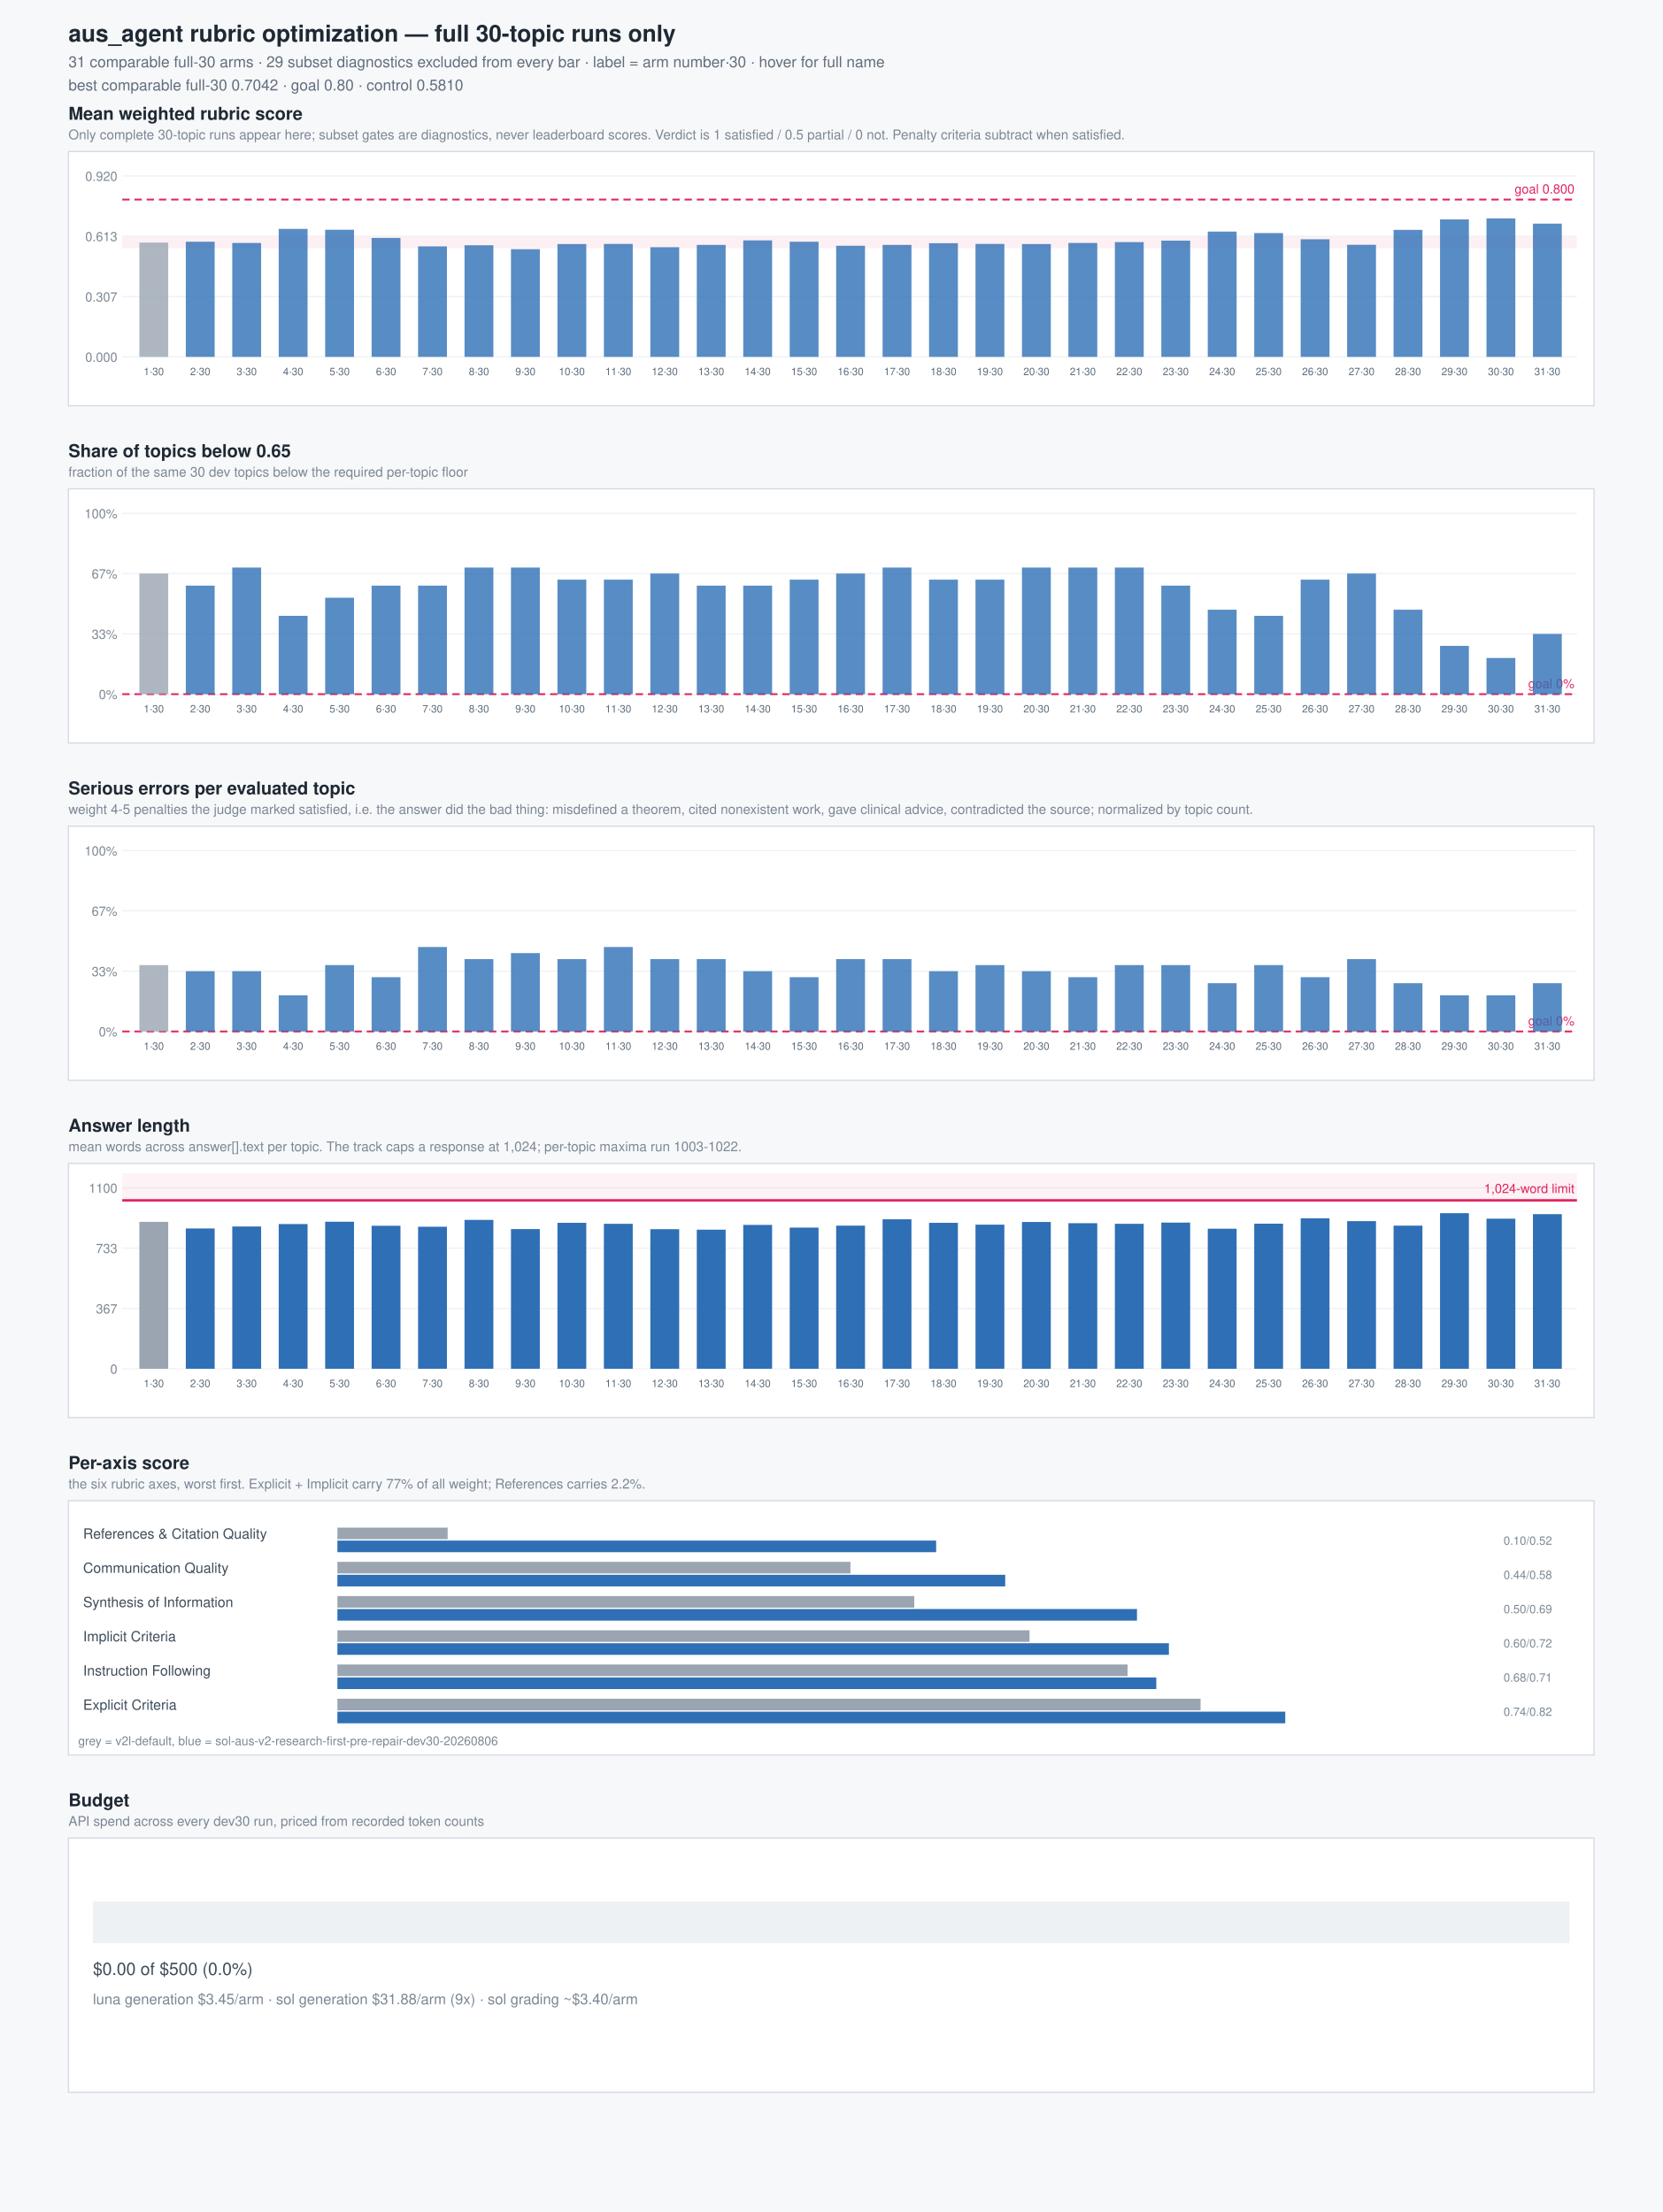
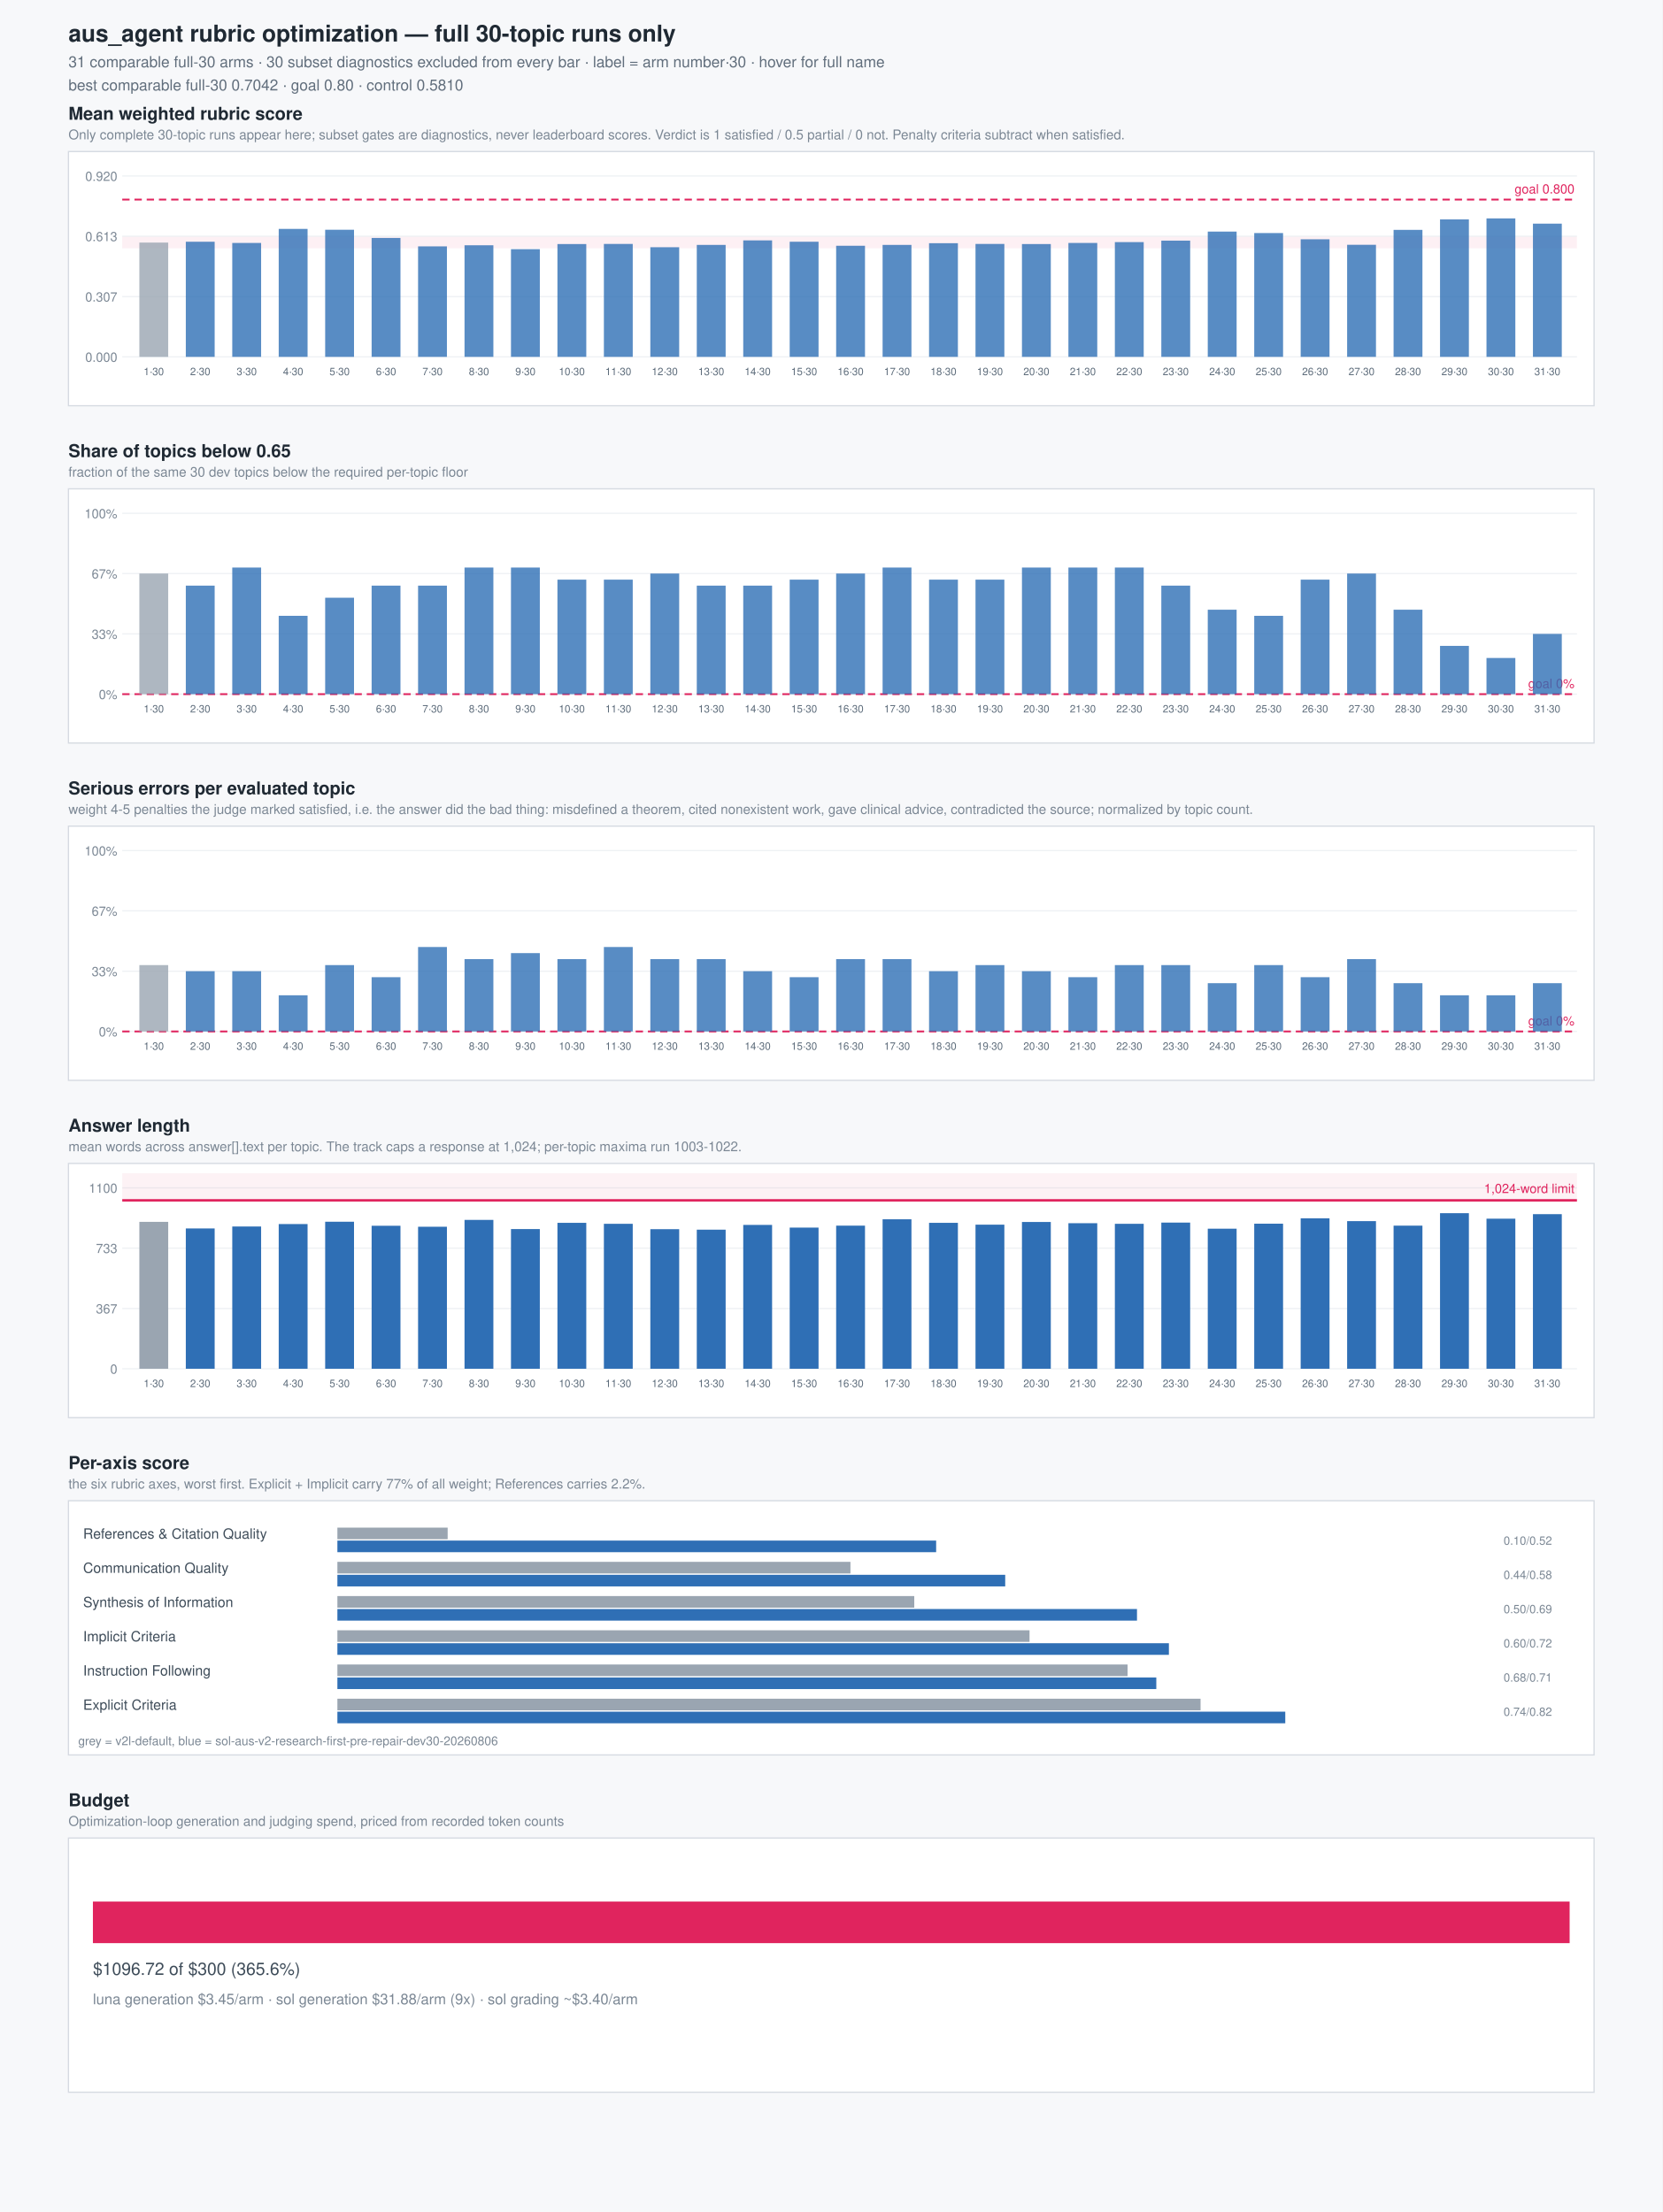
<svg xmlns="http://www.w3.org/2000/svg" width="1360" height="1810" viewBox="0 0 1360 1810" font-family="-apple-system,Segoe UI,Helvetica,Arial,sans-serif">
  <rect width="1360" height="1810" fill="#f7f8fa" />
  <text x="56" y="34" font-size="19" font-weight="700" fill="#1f2933">aus_agent rubric optimization — full 30-topic runs only</text>
-   <text x="56" y="55" font-size="12.5" fill="#616e7c">31 comparable full-30 arms · 29 subset diagnostics excluded from every bar · label = arm number·30 · hover for full name</text>
+   <text x="56" y="55" font-size="12.5" fill="#616e7c">31 comparable full-30 arms · 30 subset diagnostics excluded from every bar · label = arm number·30 · hover for full name</text>
  <text x="56" y="74" font-size="12.5" fill="#616e7c">best comparable full-30 0.7042 · goal 0.80 · control 0.5810</text>
  <rect x="56" y="124" width="1248" height="208" fill="#ffffff" stroke="#d5dae1" />
  <text x="56" y="98" font-size="14.5" font-weight="600" fill="#1f2933">Mean weighted rubric score</text>
  <text x="56" y="114" font-size="11" fill="#7b8794">Only complete 30-topic runs appear here; subset gates are diagnostics, never leaderboard scores. Verdict is 1 satisfied / 0.5 partial / 0 not. Penalty criteria subtract when satisfied.</text>
  <line x1="100" y1="292.0" x2="1290" y2="292.0" stroke="#eef1f4" />
  <text x="96" y="296.0" font-size="10.5" text-anchor="end" fill="#7b8794">0.000</text>
  <line x1="100" y1="242.7" x2="1290" y2="242.7" stroke="#eef1f4" />
  <text x="96" y="246.7" font-size="10.5" text-anchor="end" fill="#7b8794">0.307</text>
  <line x1="100" y1="193.3" x2="1290" y2="193.3" stroke="#eef1f4" />
  <text x="96" y="197.3" font-size="10.5" text-anchor="end" fill="#7b8794">0.613</text>
  <line x1="100" y1="144.0" x2="1290" y2="144.0" stroke="#eef1f4" />
  <text x="96" y="148.0" font-size="10.5" text-anchor="end" fill="#7b8794">0.920</text>
  <rect x="100" y="193.8" width="1190" height="9.4" fill="#e0245e" fill-opacity="0.07" />
  <line x1="100" y1="163.3" x2="1290" y2="163.3" stroke="#e0245e" stroke-width="1.5" stroke-dasharray="6 4" />
  <text x="1288" y="158.3" font-size="10.5" text-anchor="end" fill="#e0245e">goal 0.800</text>
  <rect x="114.0" y="198.5" width="23.6" height="93.5" fill="#9aa5b1" fill-opacity="0.8" />
  <text x="125.8" y="307.0" font-size="8.5" text-anchor="middle" fill="#5c6b7a">1·30</text>
  <rect x="152.0" y="197.8" width="23.6" height="94.2" fill="#2f6fb5" fill-opacity="0.8" />
  <text x="163.8" y="307.0" font-size="8.5" text-anchor="middle" fill="#5c6b7a">2·30</text>
  <rect x="190.0" y="198.8" width="23.6" height="93.2" fill="#2f6fb5" fill-opacity="0.8" />
  <text x="201.8" y="307.0" font-size="8.5" text-anchor="middle" fill="#5c6b7a">3·30</text>
  <rect x="228.0" y="187.3" width="23.6" height="104.7" fill="#2f6fb5" fill-opacity="0.8" />
  <text x="239.8" y="307.0" font-size="8.5" text-anchor="middle" fill="#5c6b7a">4·30</text>
  <rect x="266.0" y="188.0" width="23.6" height="104.0" fill="#2f6fb5" fill-opacity="0.8" />
  <text x="277.8" y="307.0" font-size="8.5" text-anchor="middle" fill="#5c6b7a">5·30</text>
  <rect x="304.0" y="194.7" width="23.6" height="97.3" fill="#2f6fb5" fill-opacity="0.8" />
  <text x="315.8" y="307.0" font-size="8.5" text-anchor="middle" fill="#5c6b7a">6·30</text>
  <rect x="342.0" y="201.6" width="23.6" height="90.4" fill="#2f6fb5" fill-opacity="0.8" />
  <text x="353.8" y="307.0" font-size="8.5" text-anchor="middle" fill="#5c6b7a">7·30</text>
  <rect x="380.0" y="200.7" width="23.6" height="91.3" fill="#2f6fb5" fill-opacity="0.8" />
  <text x="391.8" y="307.0" font-size="8.5" text-anchor="middle" fill="#5c6b7a">8·30</text>
  <rect x="418.0" y="203.9" width="23.6" height="88.1" fill="#2f6fb5" fill-opacity="0.8" />
  <text x="429.8" y="307.0" font-size="8.5" text-anchor="middle" fill="#5c6b7a">9·30</text>
  <rect x="456.0" y="199.7" width="23.6" height="92.3" fill="#2f6fb5" fill-opacity="0.8" />
  <text x="467.8" y="307.0" font-size="8.5" text-anchor="middle" fill="#5c6b7a">10·30</text>
  <rect x="494.0" y="199.6" width="23.6" height="92.4" fill="#2f6fb5" fill-opacity="0.8" />
  <text x="505.8" y="307.0" font-size="8.5" text-anchor="middle" fill="#5c6b7a">11·30</text>
  <rect x="532.0" y="202.3" width="23.6" height="89.7" fill="#2f6fb5" fill-opacity="0.8" />
  <text x="543.8" y="307.0" font-size="8.5" text-anchor="middle" fill="#5c6b7a">12·30</text>
  <rect x="570.0" y="200.4" width="23.6" height="91.6" fill="#2f6fb5" fill-opacity="0.8" />
  <text x="581.8" y="307.0" font-size="8.5" text-anchor="middle" fill="#5c6b7a">13·30</text>
  <rect x="608.0" y="196.7" width="23.6" height="95.3" fill="#2f6fb5" fill-opacity="0.8" />
  <text x="619.8" y="307.0" font-size="8.5" text-anchor="middle" fill="#5c6b7a">14·30</text>
  <rect x="646.0" y="197.8" width="23.6" height="94.2" fill="#2f6fb5" fill-opacity="0.8" />
  <text x="657.8" y="307.0" font-size="8.5" text-anchor="middle" fill="#5c6b7a">15·30</text>
  <rect x="684.0" y="201.1" width="23.6" height="90.9" fill="#2f6fb5" fill-opacity="0.8" />
  <text x="695.8" y="307.0" font-size="8.5" text-anchor="middle" fill="#5c6b7a">16·30</text>
  <rect x="722.0" y="200.4" width="23.6" height="91.6" fill="#2f6fb5" fill-opacity="0.8" />
  <text x="733.8" y="307.0" font-size="8.5" text-anchor="middle" fill="#5c6b7a">17·30</text>
  <rect x="760.0" y="199.0" width="23.6" height="93.0" fill="#2f6fb5" fill-opacity="0.8" />
  <text x="771.8" y="307.0" font-size="8.5" text-anchor="middle" fill="#5c6b7a">18·30</text>
  <rect x="798.0" y="199.6" width="23.6" height="92.4" fill="#2f6fb5" fill-opacity="0.8" />
  <text x="809.8" y="307.0" font-size="8.5" text-anchor="middle" fill="#5c6b7a">19·30</text>
  <rect x="836.0" y="199.7" width="23.6" height="92.3" fill="#2f6fb5" fill-opacity="0.8" />
  <text x="847.8" y="307.0" font-size="8.5" text-anchor="middle" fill="#5c6b7a">20·30</text>
  <rect x="874.0" y="198.8" width="23.6" height="93.2" fill="#2f6fb5" fill-opacity="0.8" />
  <text x="885.8" y="307.0" font-size="8.5" text-anchor="middle" fill="#5c6b7a">21·30</text>
  <rect x="912.0" y="198.1" width="23.6" height="93.9" fill="#2f6fb5" fill-opacity="0.8" />
  <text x="923.8" y="307.0" font-size="8.5" text-anchor="middle" fill="#5c6b7a">22·30</text>
  <rect x="950.0" y="196.9" width="23.6" height="95.1" fill="#2f6fb5" fill-opacity="0.8" />
  <text x="961.8" y="307.0" font-size="8.5" text-anchor="middle" fill="#5c6b7a">23·30</text>
  <rect x="988.0" y="189.5" width="23.6" height="102.5" fill="#2f6fb5" fill-opacity="0.8" />
  <text x="999.8" y="307.0" font-size="8.5" text-anchor="middle" fill="#5c6b7a">24·30</text>
  <rect x="1026.0" y="190.7" width="23.6" height="101.3" fill="#2f6fb5" fill-opacity="0.8" />
  <text x="1037.8" y="307.0" font-size="8.5" text-anchor="middle" fill="#5c6b7a">25·30</text>
  <rect x="1064.0" y="195.8" width="23.6" height="96.2" fill="#2f6fb5" fill-opacity="0.8" />
  <text x="1075.8" y="307.0" font-size="8.5" text-anchor="middle" fill="#5c6b7a">26·30</text>
  <rect x="1102.0" y="200.3" width="23.6" height="91.7" fill="#2f6fb5" fill-opacity="0.8" />
  <text x="1113.8" y="307.0" font-size="8.5" text-anchor="middle" fill="#5c6b7a">27·30</text>
  <rect x="1140.0" y="188.1" width="23.6" height="103.9" fill="#2f6fb5" fill-opacity="0.8" />
  <text x="1151.8" y="307.0" font-size="8.5" text-anchor="middle" fill="#5c6b7a">28·30</text>
  <rect x="1178.0" y="179.5" width="23.6" height="112.5" fill="#2f6fb5" fill-opacity="0.8" />
  <text x="1189.8" y="307.0" font-size="8.5" text-anchor="middle" fill="#5c6b7a">29·30</text>
  <rect x="1216.0" y="178.7" width="23.6" height="113.3" fill="#2f6fb5" fill-opacity="0.8" />
  <text x="1227.8" y="307.0" font-size="8.5" text-anchor="middle" fill="#5c6b7a">30·30</text>
  <rect x="1254.0" y="183.0" width="23.6" height="109.0" fill="#2f6fb5" fill-opacity="0.8" />
  <text x="1265.8" y="307.0" font-size="8.5" text-anchor="middle" fill="#5c6b7a">31·30</text>
  <rect x="56" y="400" width="1248" height="208" fill="#ffffff" stroke="#d5dae1" />
  <text x="56" y="374" font-size="14.5" font-weight="600" fill="#1f2933">Share of topics below 0.65</text>
  <text x="56" y="390" font-size="11" fill="#7b8794">fraction of the same 30 dev topics below the required per-topic floor</text>
  <line x1="100" y1="568.0" x2="1290" y2="568.0" stroke="#eef1f4" />
  <text x="96" y="572.0" font-size="10.5" text-anchor="end" fill="#7b8794">0%</text>
  <line x1="100" y1="518.7" x2="1290" y2="518.7" stroke="#eef1f4" />
  <text x="96" y="522.7" font-size="10.5" text-anchor="end" fill="#7b8794">33%</text>
  <line x1="100" y1="469.3" x2="1290" y2="469.3" stroke="#eef1f4" />
  <text x="96" y="473.3" font-size="10.5" text-anchor="end" fill="#7b8794">67%</text>
  <line x1="100" y1="420.0" x2="1290" y2="420.0" stroke="#eef1f4" />
  <text x="96" y="424.0" font-size="10.5" text-anchor="end" fill="#7b8794">100%</text>
  <line x1="100" y1="568.0" x2="1290" y2="568.0" stroke="#e0245e" stroke-width="1.5" stroke-dasharray="6 4" />
  <text x="1288" y="563.0" font-size="10.5" text-anchor="end" fill="#e0245e">goal 0%</text>
  <rect x="114.0" y="469.3" width="23.6" height="98.7" fill="#9aa5b1" fill-opacity="0.8" />
  <text x="125.8" y="583.0" font-size="8.5" text-anchor="middle" fill="#5c6b7a">1·30</text>
  <rect x="152.0" y="479.2" width="23.6" height="88.8" fill="#2f6fb5" fill-opacity="0.8" />
  <text x="163.8" y="583.0" font-size="8.5" text-anchor="middle" fill="#5c6b7a">2·30</text>
  <rect x="190.0" y="464.4" width="23.6" height="103.6" fill="#2f6fb5" fill-opacity="0.8" />
  <text x="201.8" y="583.0" font-size="8.5" text-anchor="middle" fill="#5c6b7a">3·30</text>
  <rect x="228.0" y="503.9" width="23.6" height="64.1" fill="#2f6fb5" fill-opacity="0.8" />
  <text x="239.8" y="583.0" font-size="8.5" text-anchor="middle" fill="#5c6b7a">4·30</text>
  <rect x="266.0" y="489.1" width="23.6" height="78.9" fill="#2f6fb5" fill-opacity="0.8" />
  <text x="277.8" y="583.0" font-size="8.5" text-anchor="middle" fill="#5c6b7a">5·30</text>
  <rect x="304.0" y="479.2" width="23.6" height="88.8" fill="#2f6fb5" fill-opacity="0.8" />
  <text x="315.8" y="583.0" font-size="8.5" text-anchor="middle" fill="#5c6b7a">6·30</text>
  <rect x="342.0" y="479.2" width="23.6" height="88.8" fill="#2f6fb5" fill-opacity="0.8" />
  <text x="353.8" y="583.0" font-size="8.5" text-anchor="middle" fill="#5c6b7a">7·30</text>
  <rect x="380.0" y="464.4" width="23.6" height="103.6" fill="#2f6fb5" fill-opacity="0.8" />
  <text x="391.8" y="583.0" font-size="8.5" text-anchor="middle" fill="#5c6b7a">8·30</text>
  <rect x="418.0" y="464.4" width="23.6" height="103.6" fill="#2f6fb5" fill-opacity="0.8" />
  <text x="429.8" y="583.0" font-size="8.5" text-anchor="middle" fill="#5c6b7a">9·30</text>
  <rect x="456.0" y="474.3" width="23.6" height="93.7" fill="#2f6fb5" fill-opacity="0.8" />
  <text x="467.8" y="583.0" font-size="8.5" text-anchor="middle" fill="#5c6b7a">10·30</text>
  <rect x="494.0" y="474.3" width="23.6" height="93.7" fill="#2f6fb5" fill-opacity="0.8" />
  <text x="505.8" y="583.0" font-size="8.5" text-anchor="middle" fill="#5c6b7a">11·30</text>
  <rect x="532.0" y="469.3" width="23.6" height="98.7" fill="#2f6fb5" fill-opacity="0.8" />
  <text x="543.8" y="583.0" font-size="8.5" text-anchor="middle" fill="#5c6b7a">12·30</text>
  <rect x="570.0" y="479.2" width="23.6" height="88.8" fill="#2f6fb5" fill-opacity="0.8" />
  <text x="581.8" y="583.0" font-size="8.5" text-anchor="middle" fill="#5c6b7a">13·30</text>
  <rect x="608.0" y="479.2" width="23.6" height="88.8" fill="#2f6fb5" fill-opacity="0.8" />
  <text x="619.8" y="583.0" font-size="8.5" text-anchor="middle" fill="#5c6b7a">14·30</text>
  <rect x="646.0" y="474.3" width="23.6" height="93.7" fill="#2f6fb5" fill-opacity="0.8" />
  <text x="657.8" y="583.0" font-size="8.5" text-anchor="middle" fill="#5c6b7a">15·30</text>
  <rect x="684.0" y="469.3" width="23.6" height="98.7" fill="#2f6fb5" fill-opacity="0.8" />
  <text x="695.8" y="583.0" font-size="8.5" text-anchor="middle" fill="#5c6b7a">16·30</text>
  <rect x="722.0" y="464.4" width="23.6" height="103.6" fill="#2f6fb5" fill-opacity="0.8" />
  <text x="733.8" y="583.0" font-size="8.5" text-anchor="middle" fill="#5c6b7a">17·30</text>
  <rect x="760.0" y="474.3" width="23.6" height="93.7" fill="#2f6fb5" fill-opacity="0.8" />
  <text x="771.8" y="583.0" font-size="8.5" text-anchor="middle" fill="#5c6b7a">18·30</text>
  <rect x="798.0" y="474.3" width="23.6" height="93.7" fill="#2f6fb5" fill-opacity="0.8" />
  <text x="809.8" y="583.0" font-size="8.5" text-anchor="middle" fill="#5c6b7a">19·30</text>
  <rect x="836.0" y="464.4" width="23.6" height="103.6" fill="#2f6fb5" fill-opacity="0.8" />
  <text x="847.8" y="583.0" font-size="8.5" text-anchor="middle" fill="#5c6b7a">20·30</text>
  <rect x="874.0" y="464.4" width="23.6" height="103.6" fill="#2f6fb5" fill-opacity="0.8" />
  <text x="885.8" y="583.0" font-size="8.5" text-anchor="middle" fill="#5c6b7a">21·30</text>
  <rect x="912.0" y="464.4" width="23.6" height="103.6" fill="#2f6fb5" fill-opacity="0.8" />
  <text x="923.8" y="583.0" font-size="8.5" text-anchor="middle" fill="#5c6b7a">22·30</text>
  <rect x="950.0" y="479.2" width="23.6" height="88.8" fill="#2f6fb5" fill-opacity="0.8" />
  <text x="961.8" y="583.0" font-size="8.5" text-anchor="middle" fill="#5c6b7a">23·30</text>
  <rect x="988.0" y="498.9" width="23.6" height="69.1" fill="#2f6fb5" fill-opacity="0.8" />
  <text x="999.8" y="583.0" font-size="8.5" text-anchor="middle" fill="#5c6b7a">24·30</text>
  <rect x="1026.0" y="503.9" width="23.6" height="64.1" fill="#2f6fb5" fill-opacity="0.8" />
  <text x="1037.8" y="583.0" font-size="8.5" text-anchor="middle" fill="#5c6b7a">25·30</text>
  <rect x="1064.0" y="474.3" width="23.6" height="93.7" fill="#2f6fb5" fill-opacity="0.8" />
  <text x="1075.8" y="583.0" font-size="8.5" text-anchor="middle" fill="#5c6b7a">26·30</text>
  <rect x="1102.0" y="469.3" width="23.6" height="98.7" fill="#2f6fb5" fill-opacity="0.8" />
  <text x="1113.8" y="583.0" font-size="8.5" text-anchor="middle" fill="#5c6b7a">27·30</text>
  <rect x="1140.0" y="498.9" width="23.6" height="69.1" fill="#2f6fb5" fill-opacity="0.8" />
  <text x="1151.8" y="583.0" font-size="8.5" text-anchor="middle" fill="#5c6b7a">28·30</text>
  <rect x="1178.0" y="528.5" width="23.6" height="39.5" fill="#2f6fb5" fill-opacity="0.8" />
  <text x="1189.8" y="583.0" font-size="8.5" text-anchor="middle" fill="#5c6b7a">29·30</text>
  <rect x="1216.0" y="538.4" width="23.6" height="29.6" fill="#2f6fb5" fill-opacity="0.8" />
  <text x="1227.8" y="583.0" font-size="8.5" text-anchor="middle" fill="#5c6b7a">30·30</text>
  <rect x="1254.0" y="518.7" width="23.6" height="49.3" fill="#2f6fb5" fill-opacity="0.8" />
  <text x="1265.8" y="583.0" font-size="8.5" text-anchor="middle" fill="#5c6b7a">31·30</text>
  <rect x="56" y="676" width="1248" height="208" fill="#ffffff" stroke="#d5dae1" />
  <text x="56" y="650" font-size="14.5" font-weight="600" fill="#1f2933">Serious errors per evaluated topic</text>
  <text x="56" y="666" font-size="11" fill="#7b8794">weight 4-5 penalties the judge marked satisfied, i.e. the answer did the bad thing: misdefined a theorem, cited nonexistent work, gave clinical advice, contradicted the source; normalized by topic count.</text>
  <line x1="100" y1="844.0" x2="1290" y2="844.0" stroke="#eef1f4" />
  <text x="96" y="848.0" font-size="10.5" text-anchor="end" fill="#7b8794">0%</text>
  <line x1="100" y1="794.7" x2="1290" y2="794.7" stroke="#eef1f4" />
  <text x="96" y="798.7" font-size="10.5" text-anchor="end" fill="#7b8794">33%</text>
  <line x1="100" y1="745.3" x2="1290" y2="745.3" stroke="#eef1f4" />
  <text x="96" y="749.3" font-size="10.5" text-anchor="end" fill="#7b8794">67%</text>
  <line x1="100" y1="696.0" x2="1290" y2="696.0" stroke="#eef1f4" />
  <text x="96" y="700.0" font-size="10.5" text-anchor="end" fill="#7b8794">100%</text>
  <line x1="100" y1="844.0" x2="1290" y2="844.0" stroke="#e0245e" stroke-width="1.5" stroke-dasharray="6 4" />
  <text x="1288" y="839.0" font-size="10.5" text-anchor="end" fill="#e0245e">goal 0%</text>
  <rect x="114.0" y="789.7" width="23.6" height="54.3" fill="#9aa5b1" fill-opacity="0.8" />
  <text x="125.8" y="859.0" font-size="8.5" text-anchor="middle" fill="#5c6b7a">1·30</text>
  <rect x="152.0" y="794.7" width="23.6" height="49.3" fill="#2f6fb5" fill-opacity="0.8" />
  <text x="163.8" y="859.0" font-size="8.5" text-anchor="middle" fill="#5c6b7a">2·30</text>
  <rect x="190.0" y="794.7" width="23.6" height="49.3" fill="#2f6fb5" fill-opacity="0.8" />
  <text x="201.8" y="859.0" font-size="8.5" text-anchor="middle" fill="#5c6b7a">3·30</text>
  <rect x="228.0" y="814.4" width="23.6" height="29.6" fill="#2f6fb5" fill-opacity="0.8" />
  <text x="239.8" y="859.0" font-size="8.5" text-anchor="middle" fill="#5c6b7a">4·30</text>
  <rect x="266.0" y="789.7" width="23.6" height="54.3" fill="#2f6fb5" fill-opacity="0.8" />
  <text x="277.8" y="859.0" font-size="8.5" text-anchor="middle" fill="#5c6b7a">5·30</text>
  <rect x="304.0" y="799.6" width="23.6" height="44.4" fill="#2f6fb5" fill-opacity="0.8" />
  <text x="315.8" y="859.0" font-size="8.5" text-anchor="middle" fill="#5c6b7a">6·30</text>
  <rect x="342.0" y="774.9" width="23.6" height="69.1" fill="#2f6fb5" fill-opacity="0.8" />
  <text x="353.8" y="859.0" font-size="8.5" text-anchor="middle" fill="#5c6b7a">7·30</text>
  <rect x="380.0" y="784.8" width="23.6" height="59.2" fill="#2f6fb5" fill-opacity="0.8" />
  <text x="391.8" y="859.0" font-size="8.5" text-anchor="middle" fill="#5c6b7a">8·30</text>
  <rect x="418.0" y="779.9" width="23.6" height="64.1" fill="#2f6fb5" fill-opacity="0.8" />
  <text x="429.8" y="859.0" font-size="8.5" text-anchor="middle" fill="#5c6b7a">9·30</text>
  <rect x="456.0" y="784.8" width="23.6" height="59.2" fill="#2f6fb5" fill-opacity="0.8" />
  <text x="467.8" y="859.0" font-size="8.5" text-anchor="middle" fill="#5c6b7a">10·30</text>
  <rect x="494.0" y="774.9" width="23.6" height="69.1" fill="#2f6fb5" fill-opacity="0.8" />
  <text x="505.8" y="859.0" font-size="8.5" text-anchor="middle" fill="#5c6b7a">11·30</text>
  <rect x="532.0" y="784.8" width="23.6" height="59.2" fill="#2f6fb5" fill-opacity="0.8" />
  <text x="543.8" y="859.0" font-size="8.5" text-anchor="middle" fill="#5c6b7a">12·30</text>
  <rect x="570.0" y="784.8" width="23.6" height="59.2" fill="#2f6fb5" fill-opacity="0.8" />
  <text x="581.8" y="859.0" font-size="8.5" text-anchor="middle" fill="#5c6b7a">13·30</text>
  <rect x="608.0" y="794.7" width="23.6" height="49.3" fill="#2f6fb5" fill-opacity="0.8" />
  <text x="619.8" y="859.0" font-size="8.5" text-anchor="middle" fill="#5c6b7a">14·30</text>
  <rect x="646.0" y="799.6" width="23.6" height="44.4" fill="#2f6fb5" fill-opacity="0.8" />
  <text x="657.8" y="859.0" font-size="8.5" text-anchor="middle" fill="#5c6b7a">15·30</text>
  <rect x="684.0" y="784.8" width="23.6" height="59.2" fill="#2f6fb5" fill-opacity="0.8" />
  <text x="695.8" y="859.0" font-size="8.5" text-anchor="middle" fill="#5c6b7a">16·30</text>
  <rect x="722.0" y="784.8" width="23.6" height="59.2" fill="#2f6fb5" fill-opacity="0.8" />
  <text x="733.8" y="859.0" font-size="8.5" text-anchor="middle" fill="#5c6b7a">17·30</text>
  <rect x="760.0" y="794.7" width="23.6" height="49.3" fill="#2f6fb5" fill-opacity="0.8" />
  <text x="771.8" y="859.0" font-size="8.5" text-anchor="middle" fill="#5c6b7a">18·30</text>
  <rect x="798.0" y="789.7" width="23.6" height="54.3" fill="#2f6fb5" fill-opacity="0.8" />
  <text x="809.8" y="859.0" font-size="8.5" text-anchor="middle" fill="#5c6b7a">19·30</text>
  <rect x="836.0" y="794.7" width="23.6" height="49.3" fill="#2f6fb5" fill-opacity="0.8" />
  <text x="847.8" y="859.0" font-size="8.5" text-anchor="middle" fill="#5c6b7a">20·30</text>
  <rect x="874.0" y="799.6" width="23.6" height="44.4" fill="#2f6fb5" fill-opacity="0.8" />
  <text x="885.8" y="859.0" font-size="8.5" text-anchor="middle" fill="#5c6b7a">21·30</text>
  <rect x="912.0" y="789.7" width="23.6" height="54.3" fill="#2f6fb5" fill-opacity="0.8" />
  <text x="923.8" y="859.0" font-size="8.5" text-anchor="middle" fill="#5c6b7a">22·30</text>
  <rect x="950.0" y="789.7" width="23.6" height="54.3" fill="#2f6fb5" fill-opacity="0.8" />
  <text x="961.8" y="859.0" font-size="8.5" text-anchor="middle" fill="#5c6b7a">23·30</text>
  <rect x="988.0" y="804.5" width="23.6" height="39.5" fill="#2f6fb5" fill-opacity="0.8" />
  <text x="999.8" y="859.0" font-size="8.5" text-anchor="middle" fill="#5c6b7a">24·30</text>
  <rect x="1026.0" y="789.7" width="23.6" height="54.3" fill="#2f6fb5" fill-opacity="0.8" />
  <text x="1037.8" y="859.0" font-size="8.5" text-anchor="middle" fill="#5c6b7a">25·30</text>
  <rect x="1064.0" y="799.6" width="23.6" height="44.4" fill="#2f6fb5" fill-opacity="0.8" />
  <text x="1075.8" y="859.0" font-size="8.5" text-anchor="middle" fill="#5c6b7a">26·30</text>
  <rect x="1102.0" y="784.8" width="23.6" height="59.2" fill="#2f6fb5" fill-opacity="0.8" />
  <text x="1113.8" y="859.0" font-size="8.5" text-anchor="middle" fill="#5c6b7a">27·30</text>
  <rect x="1140.0" y="804.5" width="23.6" height="39.5" fill="#2f6fb5" fill-opacity="0.8" />
  <text x="1151.8" y="859.0" font-size="8.5" text-anchor="middle" fill="#5c6b7a">28·30</text>
  <rect x="1178.0" y="814.4" width="23.6" height="29.6" fill="#2f6fb5" fill-opacity="0.8" />
  <text x="1189.8" y="859.0" font-size="8.5" text-anchor="middle" fill="#5c6b7a">29·30</text>
  <rect x="1216.0" y="814.4" width="23.6" height="29.6" fill="#2f6fb5" fill-opacity="0.8" />
  <text x="1227.8" y="859.0" font-size="8.5" text-anchor="middle" fill="#5c6b7a">30·30</text>
  <rect x="1254.0" y="804.5" width="23.6" height="39.5" fill="#2f6fb5" fill-opacity="0.8" />
  <text x="1265.8" y="859.0" font-size="8.5" text-anchor="middle" fill="#5c6b7a">31·30</text>
  <rect x="56" y="952" width="1248" height="208" fill="#ffffff" stroke="#d5dae1" />
  <text x="56" y="926" font-size="14.5" font-weight="600" fill="#1f2933">Answer length</text>
  <text x="56" y="942" font-size="11" fill="#7b8794">mean words across answer[].text per topic. The track caps a response at 1,024; per-topic maxima run 1003-1022.</text>
  <line x1="100" y1="1120.0" x2="1290" y2="1120.0" stroke="#eef1f4" />
  <text x="96" y="1124.0" font-size="10.5" text-anchor="end" fill="#7b8794">0</text>
  <line x1="100" y1="1070.7" x2="1290" y2="1070.7" stroke="#eef1f4" />
  <text x="96" y="1074.7" font-size="10.5" text-anchor="end" fill="#7b8794">367</text>
  <line x1="100" y1="1021.3" x2="1290" y2="1021.3" stroke="#eef1f4" />
  <text x="96" y="1025.3" font-size="10.5" text-anchor="end" fill="#7b8794">733</text>
  <line x1="100" y1="972.0" x2="1290" y2="972.0" stroke="#eef1f4" />
  <text x="96" y="976.0" font-size="10.5" text-anchor="end" fill="#7b8794">1100</text>
  <rect x="100" y="960.0" width="1190" height="22.2" fill="#e0245e" fill-opacity="0.06" />
  <line x1="100" y1="982.2" x2="1290" y2="982.2" stroke="#e0245e" stroke-width="2" />
  <text x="1288" y="976.2" font-size="10.5" text-anchor="end" fill="#e0245e">1,024-word limit</text>
  <rect x="114.0" y="999.8" width="23.6" height="120.2" fill="#9aa5b1" fill-opacity="1.0" />
  <text x="125.8" y="1135.0" font-size="8.5" text-anchor="middle" fill="#5c6b7a">1·30</text>
  <rect x="152.0" y="1005.2" width="23.6" height="114.8" fill="#2f6fb5" fill-opacity="1.0" />
  <text x="163.8" y="1135.0" font-size="8.5" text-anchor="middle" fill="#5c6b7a">2·30</text>
  <rect x="190.0" y="1003.6" width="23.6" height="116.4" fill="#2f6fb5" fill-opacity="1.0" />
  <text x="201.8" y="1135.0" font-size="8.5" text-anchor="middle" fill="#5c6b7a">3·30</text>
  <rect x="228.0" y="1001.6" width="23.6" height="118.4" fill="#2f6fb5" fill-opacity="1.0" />
  <text x="239.8" y="1135.0" font-size="8.5" text-anchor="middle" fill="#5c6b7a">4·30</text>
  <rect x="266.0" y="999.7" width="23.6" height="120.3" fill="#2f6fb5" fill-opacity="1.0" />
  <text x="277.8" y="1135.0" font-size="8.5" text-anchor="middle" fill="#5c6b7a">5·30</text>
  <rect x="304.0" y="1003.0" width="23.6" height="117.0" fill="#2f6fb5" fill-opacity="1.0" />
  <text x="315.8" y="1135.0" font-size="8.5" text-anchor="middle" fill="#5c6b7a">6·30</text>
  <rect x="342.0" y="1003.8" width="23.6" height="116.2" fill="#2f6fb5" fill-opacity="1.0" />
  <text x="353.8" y="1135.0" font-size="8.5" text-anchor="middle" fill="#5c6b7a">7·30</text>
  <rect x="380.0" y="998.2" width="23.6" height="121.8" fill="#2f6fb5" fill-opacity="1.0" />
  <text x="391.8" y="1135.0" font-size="8.5" text-anchor="middle" fill="#5c6b7a">8·30</text>
  <rect x="418.0" y="1005.7" width="23.6" height="114.3" fill="#2f6fb5" fill-opacity="1.0" />
  <text x="429.8" y="1135.0" font-size="8.5" text-anchor="middle" fill="#5c6b7a">9·30</text>
  <rect x="456.0" y="1000.6" width="23.6" height="119.4" fill="#2f6fb5" fill-opacity="1.0" />
  <text x="467.8" y="1135.0" font-size="8.5" text-anchor="middle" fill="#5c6b7a">10·30</text>
  <rect x="494.0" y="1001.4" width="23.6" height="118.6" fill="#2f6fb5" fill-opacity="1.0" />
  <text x="505.8" y="1135.0" font-size="8.5" text-anchor="middle" fill="#5c6b7a">11·30</text>
  <rect x="532.0" y="1005.8" width="23.6" height="114.2" fill="#2f6fb5" fill-opacity="1.0" />
  <text x="543.8" y="1135.0" font-size="8.5" text-anchor="middle" fill="#5c6b7a">12·30</text>
  <rect x="570.0" y="1006.2" width="23.6" height="113.8" fill="#2f6fb5" fill-opacity="1.0" />
  <text x="581.8" y="1135.0" font-size="8.5" text-anchor="middle" fill="#5c6b7a">13·30</text>
  <rect x="608.0" y="1002.3" width="23.6" height="117.7" fill="#2f6fb5" fill-opacity="1.0" />
  <text x="619.8" y="1135.0" font-size="8.5" text-anchor="middle" fill="#5c6b7a">14·30</text>
  <rect x="646.0" y="1004.5" width="23.6" height="115.5" fill="#2f6fb5" fill-opacity="1.0" />
  <text x="657.8" y="1135.0" font-size="8.5" text-anchor="middle" fill="#5c6b7a">15·30</text>
  <rect x="684.0" y="1002.9" width="23.6" height="117.1" fill="#2f6fb5" fill-opacity="1.0" />
  <text x="695.8" y="1135.0" font-size="8.5" text-anchor="middle" fill="#5c6b7a">16·30</text>
  <rect x="722.0" y="997.7" width="23.6" height="122.3" fill="#2f6fb5" fill-opacity="1.0" />
  <text x="733.8" y="1135.0" font-size="8.5" text-anchor="middle" fill="#5c6b7a">17·30</text>
  <rect x="760.0" y="1000.6" width="23.6" height="119.4" fill="#2f6fb5" fill-opacity="1.0" />
  <text x="771.8" y="1135.0" font-size="8.5" text-anchor="middle" fill="#5c6b7a">18·30</text>
  <rect x="798.0" y="1002.1" width="23.6" height="117.9" fill="#2f6fb5" fill-opacity="1.0" />
  <text x="809.8" y="1135.0" font-size="8.5" text-anchor="middle" fill="#5c6b7a">19·30</text>
  <rect x="836.0" y="999.9" width="23.6" height="120.1" fill="#2f6fb5" fill-opacity="1.0" />
  <text x="847.8" y="1135.0" font-size="8.5" text-anchor="middle" fill="#5c6b7a">20·30</text>
  <rect x="874.0" y="1000.9" width="23.6" height="119.1" fill="#2f6fb5" fill-opacity="1.0" />
  <text x="885.8" y="1135.0" font-size="8.5" text-anchor="middle" fill="#5c6b7a">21·30</text>
  <rect x="912.0" y="1001.4" width="23.6" height="118.6" fill="#2f6fb5" fill-opacity="1.0" />
  <text x="923.8" y="1135.0" font-size="8.5" text-anchor="middle" fill="#5c6b7a">22·30</text>
  <rect x="950.0" y="1000.4" width="23.6" height="119.6" fill="#2f6fb5" fill-opacity="1.0" />
  <text x="961.8" y="1135.0" font-size="8.5" text-anchor="middle" fill="#5c6b7a">23·30</text>
  <rect x="988.0" y="1005.4" width="23.6" height="114.6" fill="#2f6fb5" fill-opacity="1.0" />
  <text x="999.8" y="1135.0" font-size="8.5" text-anchor="middle" fill="#5c6b7a">24·30</text>
  <rect x="1026.0" y="1001.3" width="23.6" height="118.7" fill="#2f6fb5" fill-opacity="1.0" />
  <text x="1037.8" y="1135.0" font-size="8.5" text-anchor="middle" fill="#5c6b7a">25·30</text>
  <rect x="1064.0" y="996.9" width="23.6" height="123.1" fill="#2f6fb5" fill-opacity="1.0" />
  <text x="1075.8" y="1135.0" font-size="8.5" text-anchor="middle" fill="#5c6b7a">26·30</text>
  <rect x="1102.0" y="999.2" width="23.6" height="120.8" fill="#2f6fb5" fill-opacity="1.0" />
  <text x="1113.8" y="1135.0" font-size="8.5" text-anchor="middle" fill="#5c6b7a">27·30</text>
  <rect x="1140.0" y="1002.9" width="23.6" height="117.1" fill="#2f6fb5" fill-opacity="1.0" />
  <text x="1151.8" y="1135.0" font-size="8.5" text-anchor="middle" fill="#5c6b7a">28·30</text>
  <rect x="1178.0" y="992.7" width="23.6" height="127.3" fill="#2f6fb5" fill-opacity="1.0" />
  <text x="1189.8" y="1135.0" font-size="8.5" text-anchor="middle" fill="#5c6b7a">29·30</text>
  <rect x="1216.0" y="997.2" width="23.6" height="122.8" fill="#2f6fb5" fill-opacity="1.0" />
  <text x="1227.8" y="1135.0" font-size="8.5" text-anchor="middle" fill="#5c6b7a">30·30</text>
  <rect x="1254.0" y="993.5" width="23.6" height="126.5" fill="#2f6fb5" fill-opacity="1.0" />
  <text x="1265.8" y="1135.0" font-size="8.5" text-anchor="middle" fill="#5c6b7a">31·30</text>
  <rect x="56" y="1228" width="1248" height="208" fill="#ffffff" stroke="#d5dae1" />
  <text x="56" y="1202" font-size="14.5" font-weight="600" fill="#1f2933">Per-axis score</text>
  <text x="56" y="1218" font-size="11" fill="#7b8794">the six rubric axes, worst first. Explicit + Implicit carry 77% of all weight; References carries 2.2%.</text>
  <text x="68" y="1259.0" font-size="11.5" fill="#3e4c59">References &amp; Citation Quality</text>
  <rect x="276" y="1250.0" width="90.2" height="9.5" fill="#9aa5b1" />
  <rect x="276" y="1260.6" width="489.8" height="9.5" fill="#2f6fb5" />
  <text x="1230" y="1264.0" font-size="9.5" fill="#7b8794">0.10/0.52</text>
  <text x="68" y="1287.0" font-size="11.5" fill="#3e4c59">Communication Quality</text>
  <rect x="276" y="1278.0" width="419.7" height="9.5" fill="#9aa5b1" />
  <rect x="276" y="1288.6" width="546.3" height="9.5" fill="#2f6fb5" />
  <text x="1230" y="1292.0" font-size="9.5" fill="#7b8794">0.44/0.58</text>
  <text x="68" y="1315.0" font-size="11.5" fill="#3e4c59">Synthesis of Information</text>
  <rect x="276" y="1306.0" width="471.9" height="9.5" fill="#9aa5b1" />
  <rect x="276" y="1316.6" width="654.1" height="9.5" fill="#2f6fb5" />
  <text x="1230" y="1320.0" font-size="9.5" fill="#7b8794">0.50/0.69</text>
  <text x="68" y="1343.0" font-size="11.5" fill="#3e4c59">Implicit Criteria</text>
  <rect x="276" y="1334.0" width="566.2" height="9.5" fill="#9aa5b1" />
  <rect x="276" y="1344.6" width="680.2" height="9.5" fill="#2f6fb5" />
  <text x="1230" y="1348.0" font-size="9.5" fill="#7b8794">0.60/0.72</text>
  <text x="68" y="1371.0" font-size="11.5" fill="#3e4c59">Instruction Following</text>
  <rect x="276" y="1362.0" width="646.4" height="9.5" fill="#9aa5b1" />
  <rect x="276" y="1372.6" width="669.9" height="9.5" fill="#2f6fb5" />
  <text x="1230" y="1376.0" font-size="9.5" fill="#7b8794">0.68/0.71</text>
  <text x="68" y="1399.0" font-size="11.5" fill="#3e4c59">Explicit Criteria</text>
  <rect x="276" y="1390.0" width="706.1" height="9.5" fill="#9aa5b1" />
  <rect x="276" y="1400.6" width="775.4" height="9.5" fill="#2f6fb5" />
  <text x="1230" y="1404.0" font-size="9.5" fill="#7b8794">0.74/0.82</text>
  <text x="64" y="1428" font-size="10" fill="#7b8794">grey = v2l-default, blue = sol-aus-v2-research-first-pre-repair-dev30-20260806</text>
  <rect x="56" y="1504" width="1248" height="208" fill="#ffffff" stroke="#d5dae1" />
  <text x="56" y="1478" font-size="14.5" font-weight="600" fill="#1f2933">Budget</text>
-   <text x="56" y="1494" font-size="11" fill="#7b8794">API spend across every dev30 run, priced from recorded token counts</text>
+   <text x="56" y="1494" font-size="11" fill="#7b8794">Optimization-loop generation and judging spend, priced from recorded token counts</text>
  <rect x="76" y="1556" width="1208" height="34" fill="#eef1f4" />
-   <rect x="76" y="1556" width="0.0" height="34" fill="#1f9d55" />
-   <text x="76" y="1616" font-size="14" fill="#3e4c59">$0.00 of $500 (0.0%)</text>
+   <rect x="76" y="1556" width="1208.0" height="34" fill="#e0245e" />
+   <text x="76" y="1616" font-size="14" fill="#3e4c59">$1096.72 of $300 (365.6%)</text>
  <text x="76" y="1640" font-size="12" fill="#7b8794">luna generation $3.45/arm · sol generation $31.88/arm (9x) · sol grading ~$3.40/arm</text>
</svg>
